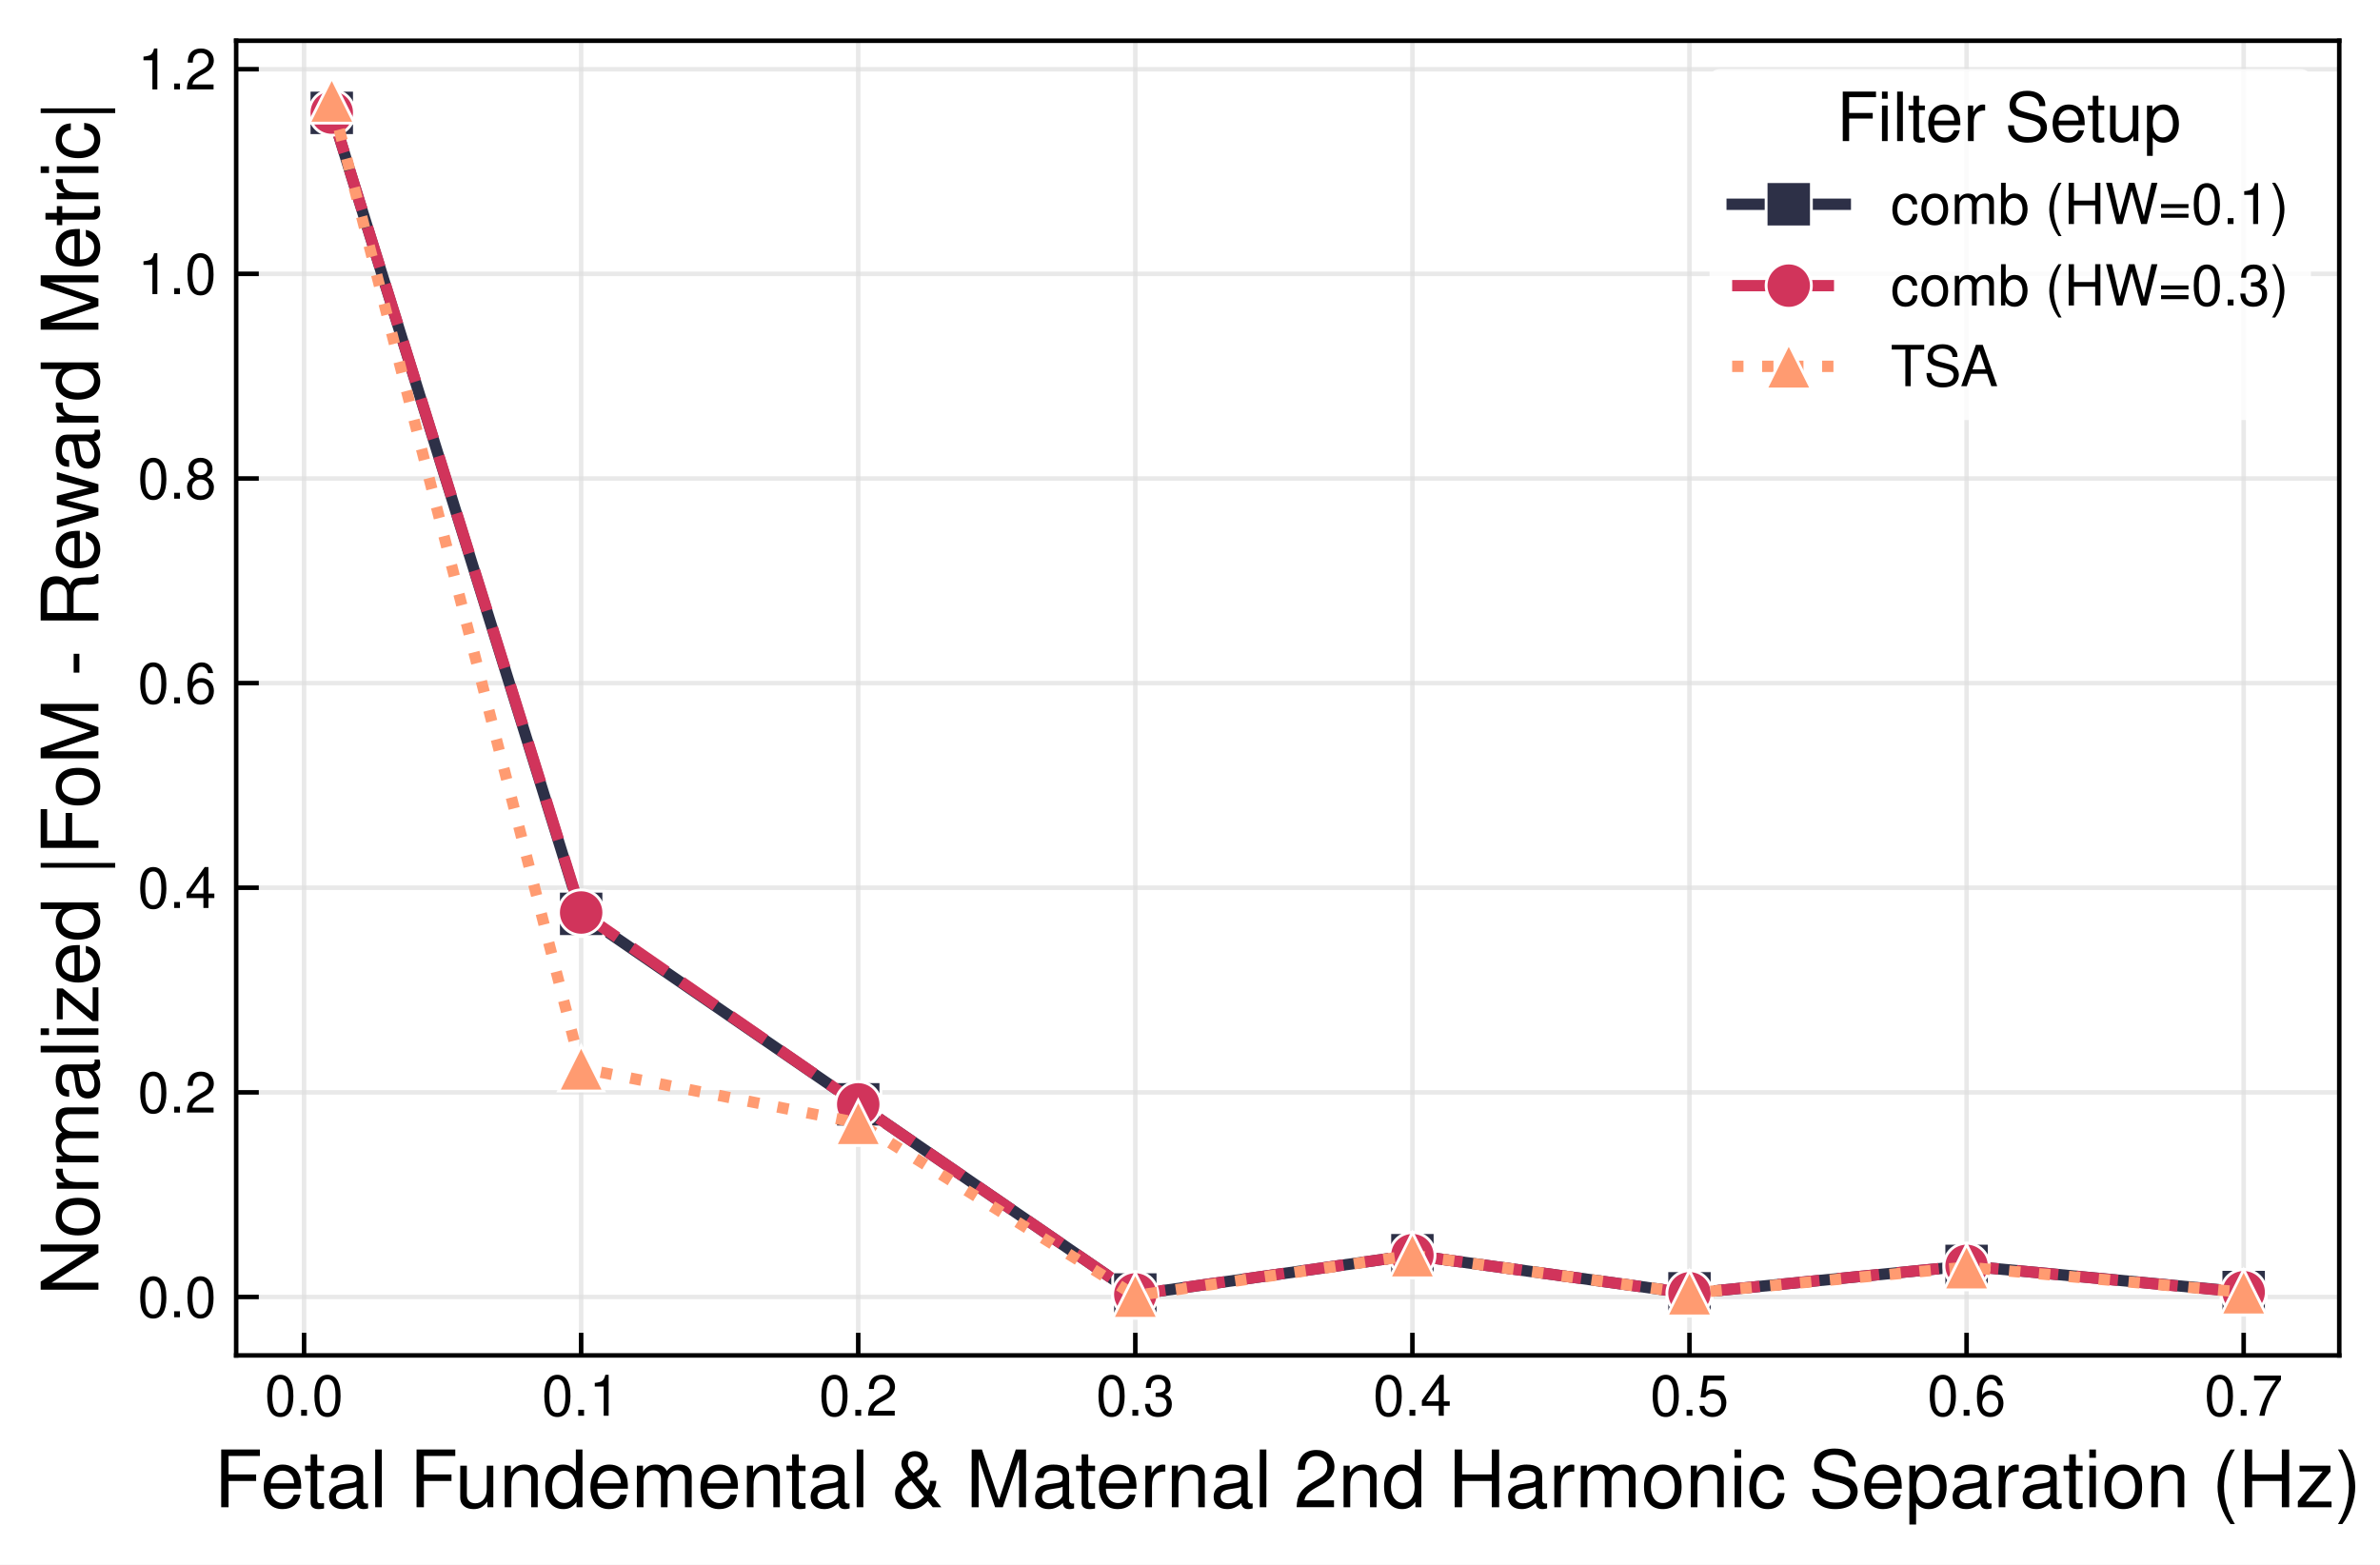
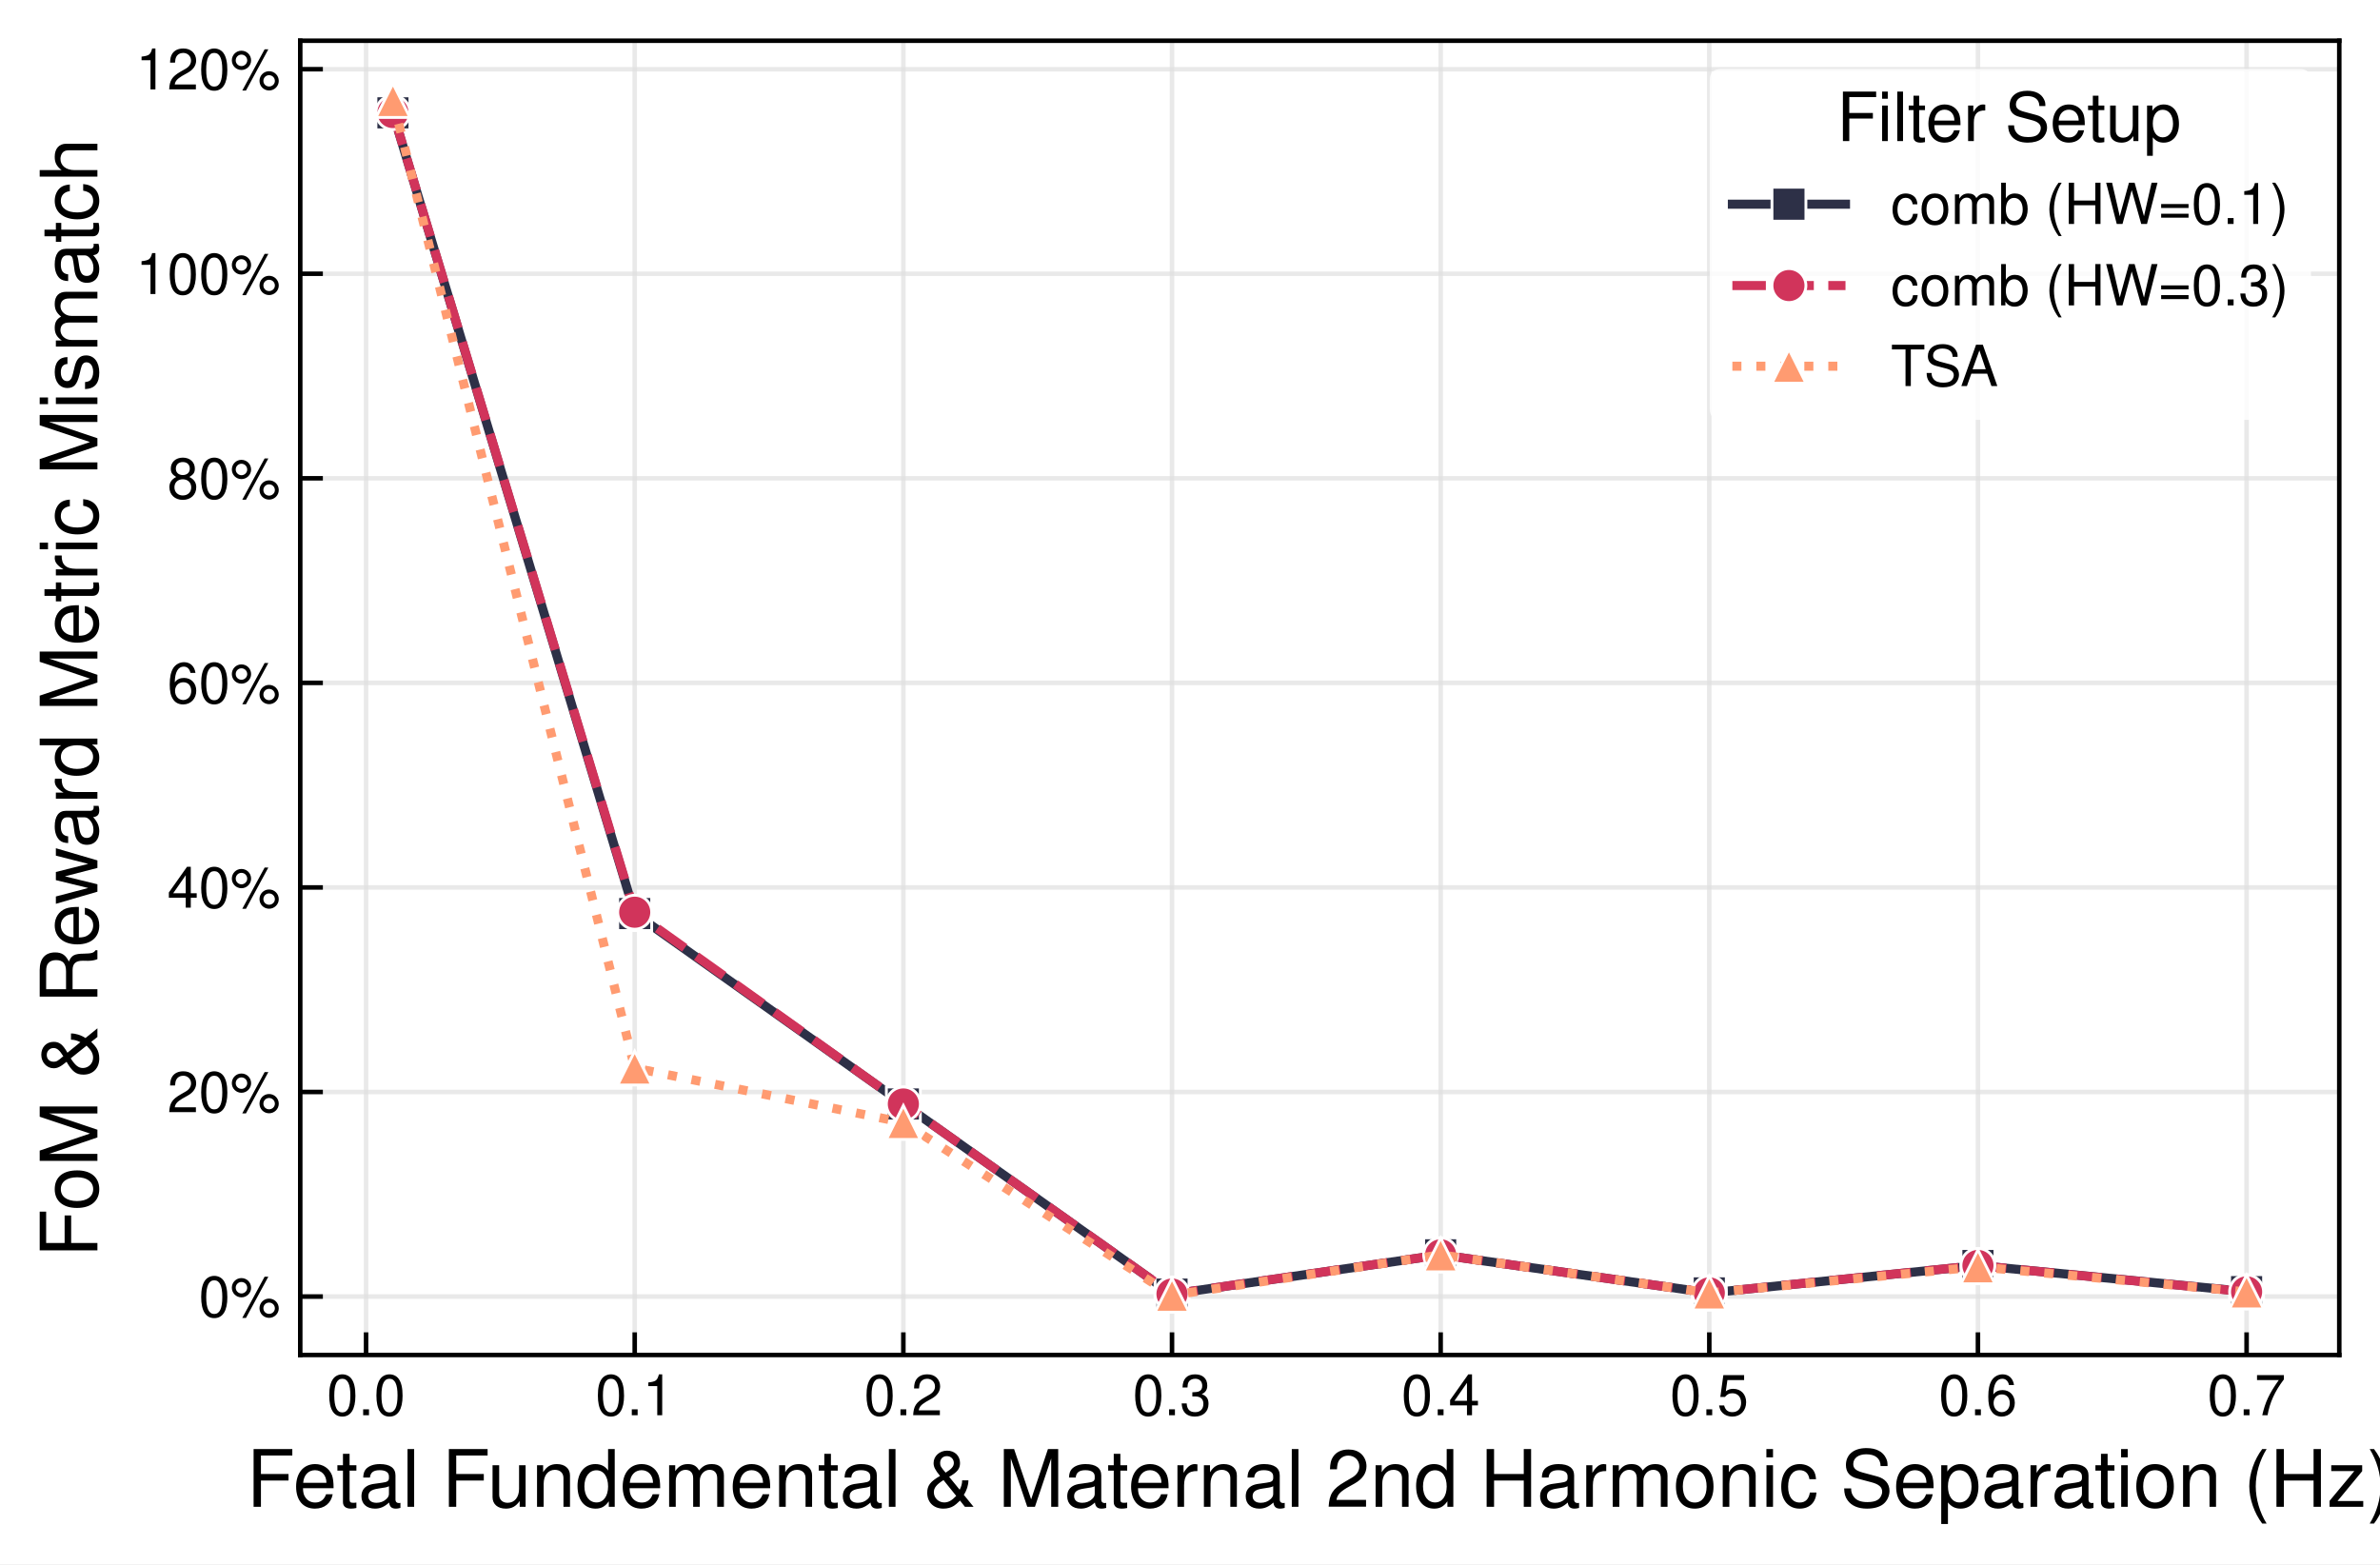
- <svg xmlns="http://www.w3.org/2000/svg" xmlns:xlink="http://www.w3.org/1999/xlink" width="420.608pt" height="276.533pt" viewBox="0 0 420.608 276.533" version="1.1">
+ <svg xmlns="http://www.w3.org/2000/svg" xmlns:xlink="http://www.w3.org/1999/xlink" width="420.743pt" height="276.533pt" viewBox="0 0 420.743 276.533" version="1.1">
  <defs>
    <style type="text/css">*{stroke-linejoin: round; stroke-linecap: butt}</style>
  </defs>
  <g id="figure_1">
    <g id="patch_1">
-       <path d="M 0 276.533  L 420.608 276.533  L 420.608 0  L 0 0  z " style="fill: #ffffff" />
+       <path d="M 0 276.533  L 420.743 276.533  L 420.743 0  L 0 0  z " style="fill: #ffffff" />
    </g>
    <g id="axes_1">
      <g id="patch_2">
-         <path d="M 41.738 239.55  L 413.408 239.55  L 413.408 7.2  L 41.738 7.2  z " style="fill: #ffffff" />
+         <path d="M 53.078 239.55  L 413.543 239.55  L 413.543 7.2  L 53.078 7.2  z " style="fill: #ffffff" />
      </g>
      <g id="matplotlib.axis_1">
        <g id="xtick_1">
          <g id="line2d_1">
-             <path d="M 53.735 239.55  L 53.735 7.2  " clip-path="url(#p3f80f2124c)" style="fill: none; stroke: #e0e0e0; stroke-opacity: 0.7; stroke-width: 0.8; stroke-linecap: square" />
+             <path d="M 64.714 239.55  L 64.714 7.2  " clip-path="url(#p9a731e6261)" style="fill: none; stroke: #e0e0e0; stroke-opacity: 0.7; stroke-width: 0.8; stroke-linecap: square" />
          </g>
          <g id="line2d_2">
            <defs>
-               <path id="mb2c90d64b9" d="M 0 0  L 0 -4  " style="stroke: #000000; stroke-width: 0.8" />
+               <path id="m5a2600b413" d="M 0 0  L 0 -4  " style="stroke: #000000; stroke-width: 0.8" />
            </defs>
            <g>
-               <use xlink:href="#mb2c90d64b9" x="53.735" y="239.55" style="stroke: #000000; stroke-width: 0.8" />
+               <use xlink:href="#m5a2600b413" x="64.714" y="239.55" style="stroke: #000000; stroke-width: 0.8" />
            </g>
          </g>
          <g id="text_1">
-             <text style="font-size: 10px; font-family: 'Helvetica', 'Arial', sans-serif; text-anchor: middle" x="53.735" y="250.208" transform="rotate(-0 53.73538 250.2078)">0.0</text>
+             <text style="font-size: 10px; font-family: 'Helvetica', 'Arial', sans-serif; text-anchor: middle" x="64.714" y="250.208" transform="rotate(-0 64.714 250.2078)">0.0</text>
          </g>
        </g>
        <g id="xtick_2">
          <g id="line2d_3">
-             <path d="M 102.704 239.55  L 102.704 7.2  " clip-path="url(#p3f80f2124c)" style="fill: none; stroke: #e0e0e0; stroke-opacity: 0.7; stroke-width: 0.8; stroke-linecap: square" />
+             <path d="M 112.206 239.55  L 112.206 7.2  " clip-path="url(#p9a731e6261)" style="fill: none; stroke: #e0e0e0; stroke-opacity: 0.7; stroke-width: 0.8; stroke-linecap: square" />
          </g>
          <g id="line2d_4">
            <g>
-               <use xlink:href="#mb2c90d64b9" x="102.704" y="239.55" style="stroke: #000000; stroke-width: 0.8" />
+               <use xlink:href="#m5a2600b413" x="112.206" y="239.55" style="stroke: #000000; stroke-width: 0.8" />
            </g>
          </g>
          <g id="text_2">
-             <text style="font-size: 10px; font-family: 'Helvetica', 'Arial', sans-serif; text-anchor: middle" x="102.704" y="250.208" transform="rotate(-0 102.7038 250.2078)">0.1</text>
+             <text style="font-size: 10px; font-family: 'Helvetica', 'Arial', sans-serif; text-anchor: middle" x="112.206" y="250.208" transform="rotate(-0 112.2061 250.2078)">0.1</text>
          </g>
        </g>
        <g id="xtick_3">
          <g id="line2d_5">
-             <path d="M 151.672 239.55  L 151.672 7.2  " clip-path="url(#p3f80f2124c)" style="fill: none; stroke: #e0e0e0; stroke-opacity: 0.7; stroke-width: 0.8; stroke-linecap: square" />
+             <path d="M 159.698 239.55  L 159.698 7.2  " clip-path="url(#p9a731e6261)" style="fill: none; stroke: #e0e0e0; stroke-opacity: 0.7; stroke-width: 0.8; stroke-linecap: square" />
          </g>
          <g id="line2d_6">
            <g>
-               <use xlink:href="#mb2c90d64b9" x="151.672" y="239.55" style="stroke: #000000; stroke-width: 0.8" />
+               <use xlink:href="#m5a2600b413" x="159.698" y="239.55" style="stroke: #000000; stroke-width: 0.8" />
            </g>
          </g>
          <g id="text_3">
-             <text style="font-size: 10px; font-family: 'Helvetica', 'Arial', sans-serif; text-anchor: middle" x="151.672" y="250.208" transform="rotate(-0 151.6721 250.2078)">0.2</text>
+             <text style="font-size: 10px; font-family: 'Helvetica', 'Arial', sans-serif; text-anchor: middle" x="159.698" y="250.208" transform="rotate(-0 159.6982 250.2078)">0.2</text>
          </g>
        </g>
        <g id="xtick_4">
          <g id="line2d_7">
-             <path d="M 200.641 239.55  L 200.641 7.2  " clip-path="url(#p3f80f2124c)" style="fill: none; stroke: #e0e0e0; stroke-opacity: 0.7; stroke-width: 0.8; stroke-linecap: square" />
+             <path d="M 207.19 239.55  L 207.19 7.2  " clip-path="url(#p9a731e6261)" style="fill: none; stroke: #e0e0e0; stroke-opacity: 0.7; stroke-width: 0.8; stroke-linecap: square" />
          </g>
          <g id="line2d_8">
            <g>
-               <use xlink:href="#mb2c90d64b9" x="200.641" y="239.55" style="stroke: #000000; stroke-width: 0.8" />
+               <use xlink:href="#m5a2600b413" x="207.19" y="239.55" style="stroke: #000000; stroke-width: 0.8" />
            </g>
          </g>
          <g id="text_4">
-             <text style="font-size: 10px; font-family: 'Helvetica', 'Arial', sans-serif; text-anchor: middle" x="200.641" y="250.208" transform="rotate(-0 200.6405 250.2078)">0.3</text>
+             <text style="font-size: 10px; font-family: 'Helvetica', 'Arial', sans-serif; text-anchor: middle" x="207.19" y="250.208" transform="rotate(-0 207.1903 250.2078)">0.3</text>
          </g>
        </g>
        <g id="xtick_5">
          <g id="line2d_9">
-             <path d="M 249.609 239.55  L 249.609 7.2  " clip-path="url(#p3f80f2124c)" style="fill: none; stroke: #e0e0e0; stroke-opacity: 0.7; stroke-width: 0.8; stroke-linecap: square" />
+             <path d="M 254.682 239.55  L 254.682 7.2  " clip-path="url(#p9a731e6261)" style="fill: none; stroke: #e0e0e0; stroke-opacity: 0.7; stroke-width: 0.8; stroke-linecap: square" />
          </g>
          <g id="line2d_10">
            <g>
-               <use xlink:href="#mb2c90d64b9" x="249.609" y="239.55" style="stroke: #000000; stroke-width: 0.8" />
+               <use xlink:href="#m5a2600b413" x="254.682" y="239.55" style="stroke: #000000; stroke-width: 0.8" />
            </g>
          </g>
          <g id="text_5">
-             <text style="font-size: 10px; font-family: 'Helvetica', 'Arial', sans-serif; text-anchor: middle" x="249.609" y="250.208" transform="rotate(-0 249.6089 250.2078)">0.4</text>
+             <text style="font-size: 10px; font-family: 'Helvetica', 'Arial', sans-serif; text-anchor: middle" x="254.682" y="250.208" transform="rotate(-0 254.6824 250.2078)">0.4</text>
          </g>
        </g>
        <g id="xtick_6">
          <g id="line2d_11">
-             <path d="M 298.577 239.55  L 298.577 7.2  " clip-path="url(#p3f80f2124c)" style="fill: none; stroke: #e0e0e0; stroke-opacity: 0.7; stroke-width: 0.8; stroke-linecap: square" />
+             <path d="M 302.174 239.55  L 302.174 7.2  " clip-path="url(#p9a731e6261)" style="fill: none; stroke: #e0e0e0; stroke-opacity: 0.7; stroke-width: 0.8; stroke-linecap: square" />
          </g>
          <g id="line2d_12">
            <g>
-               <use xlink:href="#mb2c90d64b9" x="298.577" y="239.55" style="stroke: #000000; stroke-width: 0.8" />
+               <use xlink:href="#m5a2600b413" x="302.174" y="239.55" style="stroke: #000000; stroke-width: 0.8" />
            </g>
          </g>
          <g id="text_6">
-             <text style="font-size: 10px; font-family: 'Helvetica', 'Arial', sans-serif; text-anchor: middle" x="298.577" y="250.208" transform="rotate(-0 298.5773 250.2078)">0.5</text>
+             <text style="font-size: 10px; font-family: 'Helvetica', 'Arial', sans-serif; text-anchor: middle" x="302.174" y="250.208" transform="rotate(-0 302.1745 250.2078)">0.5</text>
          </g>
        </g>
        <g id="xtick_7">
          <g id="line2d_13">
-             <path d="M 347.546 239.55  L 347.546 7.2  " clip-path="url(#p3f80f2124c)" style="fill: none; stroke: #e0e0e0; stroke-opacity: 0.7; stroke-width: 0.8; stroke-linecap: square" />
+             <path d="M 349.667 239.55  L 349.667 7.2  " clip-path="url(#p9a731e6261)" style="fill: none; stroke: #e0e0e0; stroke-opacity: 0.7; stroke-width: 0.8; stroke-linecap: square" />
          </g>
          <g id="line2d_14">
            <g>
-               <use xlink:href="#mb2c90d64b9" x="347.546" y="239.55" style="stroke: #000000; stroke-width: 0.8" />
+               <use xlink:href="#m5a2600b413" x="349.667" y="239.55" style="stroke: #000000; stroke-width: 0.8" />
            </g>
          </g>
          <g id="text_7">
-             <text style="font-size: 10px; font-family: 'Helvetica', 'Arial', sans-serif; text-anchor: middle" x="347.546" y="250.208" transform="rotate(-0 347.5457 250.2078)">0.6</text>
+             <text style="font-size: 10px; font-family: 'Helvetica', 'Arial', sans-serif; text-anchor: middle" x="349.667" y="250.208" transform="rotate(-0 349.6666 250.2078)">0.6</text>
          </g>
        </g>
        <g id="xtick_8">
          <g id="line2d_15">
-             <path d="M 396.514 239.55  L 396.514 7.2  " clip-path="url(#p3f80f2124c)" style="fill: none; stroke: #e0e0e0; stroke-opacity: 0.7; stroke-width: 0.8; stroke-linecap: square" />
+             <path d="M 397.159 239.55  L 397.159 7.2  " clip-path="url(#p9a731e6261)" style="fill: none; stroke: #e0e0e0; stroke-opacity: 0.7; stroke-width: 0.8; stroke-linecap: square" />
          </g>
          <g id="line2d_16">
            <g>
-               <use xlink:href="#mb2c90d64b9" x="396.514" y="239.55" style="stroke: #000000; stroke-width: 0.8" />
+               <use xlink:href="#m5a2600b413" x="397.159" y="239.55" style="stroke: #000000; stroke-width: 0.8" />
            </g>
          </g>
          <g id="text_8">
-             <text style="font-size: 10px; font-family: 'Helvetica', 'Arial', sans-serif; text-anchor: middle" x="396.514" y="250.208" transform="rotate(-0 396.514 250.2078)">0.7</text>
+             <text style="font-size: 10px; font-family: 'Helvetica', 'Arial', sans-serif; text-anchor: middle" x="397.159" y="250.208" transform="rotate(-0 397.1587 250.2078)">0.7</text>
          </g>
        </g>
        <g id="text_9">
-           <text style="font-size: 14px; font-family: 'Helvetica', 'Arial', sans-serif; text-anchor: middle" x="227.573" y="266.387" transform="rotate(-0 227.5731 266.3869)">Fetal Fundemental &amp; Maternal 2nd Harmonic Separation (Hz)</text>
+           <text style="font-size: 14px; font-family: 'Helvetica', 'Arial', sans-serif; text-anchor: middle" x="233.311" y="266.387" transform="rotate(-0 233.3109 266.3869)">Fetal Fundemental &amp; Maternal 2nd Harmonic Separation (Hz)</text>
        </g>
      </g>
      <g id="matplotlib.axis_2">
        <g id="ytick_1">
          <g id="line2d_17">
-             <path d="M 41.738 229.221  L 413.408 229.221  " clip-path="url(#p3f80f2124c)" style="fill: none; stroke: #e0e0e0; stroke-opacity: 0.7; stroke-width: 0.8; stroke-linecap: square" />
+             <path d="M 53.078 229.221  L 413.543 229.221  " clip-path="url(#p9a731e6261)" style="fill: none; stroke: #e0e0e0; stroke-opacity: 0.7; stroke-width: 0.8; stroke-linecap: square" />
          </g>
          <g id="line2d_18">
            <defs>
-               <path id="m7b11d863fd" d="M 0 0  L 4 0  " style="stroke: #000000; stroke-width: 0.8" />
+               <path id="m4df3da4e29" d="M 0 0  L 4 0  " style="stroke: #000000; stroke-width: 0.8" />
            </defs>
            <g>
-               <use xlink:href="#m7b11d863fd" x="41.738" y="229.221" style="stroke: #000000; stroke-width: 0.8" />
+               <use xlink:href="#m4df3da4e29" x="53.078" y="229.221" style="stroke: #000000; stroke-width: 0.8" />
            </g>
          </g>
          <g id="text_10">
-             <text style="font-size: 10px; font-family: 'Helvetica', 'Arial', sans-serif; text-anchor: end" x="38.238" y="232.8" transform="rotate(-0 38.23812 232.7999)">0.0</text>
+             <text style="font-size: 10px; font-family: 'Helvetica', 'Arial', sans-serif; text-anchor: end" x="49.578" y="232.8" transform="rotate(-0 49.57844 232.7999)">0%</text>
          </g>
        </g>
        <g id="ytick_2">
          <g id="line2d_19">
-             <path d="M 41.738 193.056  L 413.408 193.056  " clip-path="url(#p3f80f2124c)" style="fill: none; stroke: #e0e0e0; stroke-opacity: 0.7; stroke-width: 0.8; stroke-linecap: square" />
+             <path d="M 53.078 193.056  L 413.543 193.056  " clip-path="url(#p9a731e6261)" style="fill: none; stroke: #e0e0e0; stroke-opacity: 0.7; stroke-width: 0.8; stroke-linecap: square" />
          </g>
          <g id="line2d_20">
            <g>
-               <use xlink:href="#m7b11d863fd" x="41.738" y="193.056" style="stroke: #000000; stroke-width: 0.8" />
+               <use xlink:href="#m4df3da4e29" x="53.078" y="193.056" style="stroke: #000000; stroke-width: 0.8" />
            </g>
          </g>
          <g id="text_11">
-             <text style="font-size: 10px; font-family: 'Helvetica', 'Arial', sans-serif; text-anchor: end" x="38.238" y="196.635" transform="rotate(-0 38.23812 196.635)">0.2</text>
+             <text style="font-size: 10px; font-family: 'Helvetica', 'Arial', sans-serif; text-anchor: end" x="49.578" y="196.635" transform="rotate(-0 49.57844 196.635)">20%</text>
          </g>
        </g>
        <g id="ytick_3">
          <g id="line2d_21">
-             <path d="M 41.738 156.891  L 413.408 156.891  " clip-path="url(#p3f80f2124c)" style="fill: none; stroke: #e0e0e0; stroke-opacity: 0.7; stroke-width: 0.8; stroke-linecap: square" />
+             <path d="M 53.078 156.891  L 413.543 156.891  " clip-path="url(#p9a731e6261)" style="fill: none; stroke: #e0e0e0; stroke-opacity: 0.7; stroke-width: 0.8; stroke-linecap: square" />
          </g>
          <g id="line2d_22">
            <g>
-               <use xlink:href="#m7b11d863fd" x="41.738" y="156.891" style="stroke: #000000; stroke-width: 0.8" />
+               <use xlink:href="#m4df3da4e29" x="53.078" y="156.891" style="stroke: #000000; stroke-width: 0.8" />
            </g>
          </g>
          <g id="text_12">
-             <text style="font-size: 10px; font-family: 'Helvetica', 'Arial', sans-serif; text-anchor: end" x="38.238" y="160.47" transform="rotate(-0 38.23812 160.4702)">0.4</text>
+             <text style="font-size: 10px; font-family: 'Helvetica', 'Arial', sans-serif; text-anchor: end" x="49.578" y="160.47" transform="rotate(-0 49.57844 160.4702)">40%</text>
          </g>
        </g>
        <g id="ytick_4">
          <g id="line2d_23">
-             <path d="M 41.738 120.726  L 413.408 120.726  " clip-path="url(#p3f80f2124c)" style="fill: none; stroke: #e0e0e0; stroke-opacity: 0.7; stroke-width: 0.8; stroke-linecap: square" />
+             <path d="M 53.078 120.726  L 413.543 120.726  " clip-path="url(#p9a731e6261)" style="fill: none; stroke: #e0e0e0; stroke-opacity: 0.7; stroke-width: 0.8; stroke-linecap: square" />
          </g>
          <g id="line2d_24">
            <g>
-               <use xlink:href="#m7b11d863fd" x="41.738" y="120.726" style="stroke: #000000; stroke-width: 0.8" />
+               <use xlink:href="#m4df3da4e29" x="53.078" y="120.726" style="stroke: #000000; stroke-width: 0.8" />
            </g>
          </g>
          <g id="text_13">
-             <text style="font-size: 10px; font-family: 'Helvetica', 'Arial', sans-serif; text-anchor: end" x="38.238" y="124.305" transform="rotate(-0 38.23812 124.3053)">0.6</text>
+             <text style="font-size: 10px; font-family: 'Helvetica', 'Arial', sans-serif; text-anchor: end" x="49.578" y="124.305" transform="rotate(-0 49.57844 124.3053)">60%</text>
          </g>
        </g>
        <g id="ytick_5">
          <g id="line2d_25">
-             <path d="M 41.738 84.562  L 413.408 84.562  " clip-path="url(#p3f80f2124c)" style="fill: none; stroke: #e0e0e0; stroke-opacity: 0.7; stroke-width: 0.8; stroke-linecap: square" />
+             <path d="M 53.078 84.562  L 413.543 84.562  " clip-path="url(#p9a731e6261)" style="fill: none; stroke: #e0e0e0; stroke-opacity: 0.7; stroke-width: 0.8; stroke-linecap: square" />
          </g>
          <g id="line2d_26">
            <g>
-               <use xlink:href="#m7b11d863fd" x="41.738" y="84.562" style="stroke: #000000; stroke-width: 0.8" />
+               <use xlink:href="#m4df3da4e29" x="53.078" y="84.562" style="stroke: #000000; stroke-width: 0.8" />
            </g>
          </g>
          <g id="text_14">
-             <text style="font-size: 10px; font-family: 'Helvetica', 'Arial', sans-serif; text-anchor: end" x="38.238" y="88.14" transform="rotate(-0 38.23812 88.14045)">0.8</text>
+             <text style="font-size: 10px; font-family: 'Helvetica', 'Arial', sans-serif; text-anchor: end" x="49.578" y="88.14" transform="rotate(-0 49.57844 88.14045)">80%</text>
          </g>
        </g>
        <g id="ytick_6">
          <g id="line2d_27">
-             <path d="M 41.738 48.397  L 413.408 48.397  " clip-path="url(#p3f80f2124c)" style="fill: none; stroke: #e0e0e0; stroke-opacity: 0.7; stroke-width: 0.8; stroke-linecap: square" />
+             <path d="M 53.078 48.397  L 413.543 48.397  " clip-path="url(#p9a731e6261)" style="fill: none; stroke: #e0e0e0; stroke-opacity: 0.7; stroke-width: 0.8; stroke-linecap: square" />
          </g>
          <g id="line2d_28">
            <g>
-               <use xlink:href="#m7b11d863fd" x="41.738" y="48.397" style="stroke: #000000; stroke-width: 0.8" />
+               <use xlink:href="#m4df3da4e29" x="53.078" y="48.397" style="stroke: #000000; stroke-width: 0.8" />
            </g>
          </g>
          <g id="text_15">
-             <text style="font-size: 10px; font-family: 'Helvetica', 'Arial', sans-serif; text-anchor: end" x="38.238" y="51.976" transform="rotate(-0 38.23812 51.97559)">1.0</text>
+             <text style="font-size: 10px; font-family: 'Helvetica', 'Arial', sans-serif; text-anchor: end" x="49.578" y="51.976" transform="rotate(-0 49.57844 51.97559)">100%</text>
          </g>
        </g>
        <g id="ytick_7">
          <g id="line2d_29">
-             <path d="M 41.738 12.232  L 413.408 12.232  " clip-path="url(#p3f80f2124c)" style="fill: none; stroke: #e0e0e0; stroke-opacity: 0.7; stroke-width: 0.8; stroke-linecap: square" />
+             <path d="M 53.078 12.232  L 413.543 12.232  " clip-path="url(#p9a731e6261)" style="fill: none; stroke: #e0e0e0; stroke-opacity: 0.7; stroke-width: 0.8; stroke-linecap: square" />
          </g>
          <g id="line2d_30">
            <g>
-               <use xlink:href="#m7b11d863fd" x="41.738" y="12.232" style="stroke: #000000; stroke-width: 0.8" />
+               <use xlink:href="#m4df3da4e29" x="53.078" y="12.232" style="stroke: #000000; stroke-width: 0.8" />
            </g>
          </g>
          <g id="text_16">
-             <text style="font-size: 10px; font-family: 'Helvetica', 'Arial', sans-serif; text-anchor: end" x="38.238" y="15.811" transform="rotate(-0 38.23812 15.81073)">1.2</text>
+             <text style="font-size: 10px; font-family: 'Helvetica', 'Arial', sans-serif; text-anchor: end" x="49.578" y="15.811" transform="rotate(-0 49.57844 15.81073)">120%</text>
          </g>
        </g>
        <g id="text_17">
-           <text style="font-size: 14px; font-family: 'Helvetica', 'Arial', sans-serif; text-anchor: middle" x="17.392" y="123.375" transform="rotate(-90 17.39156 123.375)">Normalized |FoM - Reward Metric|</text>
+           <text style="font-size: 14px; font-family: 'Helvetica', 'Arial', sans-serif; text-anchor: middle" x="17.221" y="123.375" transform="rotate(-90 17.22094 123.375)">FoM &amp; Reward Metric Mismatch</text>
        </g>
      </g>
      <g id="line2d_31">
-         <path d="M 58.632 19.949  L 102.704 161.512  L 151.672 195.174  L 200.641 228.787  L 249.609 221.843  L 298.577 228.576  L 347.546 223.733  L 396.514 228.353  " clip-path="url(#p3f80f2124c)" style="fill: none; stroke: #2d3047; stroke-width: 2; stroke-linecap: square" />
+         <path d="M 69.463 19.949  L 112.206 161.512  L 159.698 195.174  L 207.19 228.787  L 254.682 221.843  L 302.174 228.576  L 349.667 223.733  L 397.159 228.353  " clip-path="url(#p9a731e6261)" style="fill: none; stroke: #2d3047; stroke-width: 1.6; stroke-linecap: square" />
        <defs>
-           <path id="m6b9525328c" d="M -4 4  L 4 4  L 4 -4  L -4 -4  z " style="stroke: #ffffff; stroke-width: 0.5; stroke-linejoin: miter" />
+           <path id="m5c84b99bbc" d="M -3 3  L 3 3  L 3 -3  L -3 -3  z " style="stroke: #ffffff; stroke-width: 0.5; stroke-linejoin: miter" />
        </defs>
-         <g clip-path="url(#p3f80f2124c)">
-           <use xlink:href="#m6b9525328c" x="58.632" y="19.949" style="fill: #2d3047; stroke: #ffffff; stroke-width: 0.5; stroke-linejoin: miter" />
-           <use xlink:href="#m6b9525328c" x="102.704" y="161.512" style="fill: #2d3047; stroke: #ffffff; stroke-width: 0.5; stroke-linejoin: miter" />
-           <use xlink:href="#m6b9525328c" x="151.672" y="195.174" style="fill: #2d3047; stroke: #ffffff; stroke-width: 0.5; stroke-linejoin: miter" />
-           <use xlink:href="#m6b9525328c" x="200.641" y="228.787" style="fill: #2d3047; stroke: #ffffff; stroke-width: 0.5; stroke-linejoin: miter" />
-           <use xlink:href="#m6b9525328c" x="249.609" y="221.843" style="fill: #2d3047; stroke: #ffffff; stroke-width: 0.5; stroke-linejoin: miter" />
-           <use xlink:href="#m6b9525328c" x="298.577" y="228.576" style="fill: #2d3047; stroke: #ffffff; stroke-width: 0.5; stroke-linejoin: miter" />
-           <use xlink:href="#m6b9525328c" x="347.546" y="223.733" style="fill: #2d3047; stroke: #ffffff; stroke-width: 0.5; stroke-linejoin: miter" />
-           <use xlink:href="#m6b9525328c" x="396.514" y="228.353" style="fill: #2d3047; stroke: #ffffff; stroke-width: 0.5; stroke-linejoin: miter" />
+         <g clip-path="url(#p9a731e6261)">
+           <use xlink:href="#m5c84b99bbc" x="69.463" y="19.949" style="fill: #2d3047; stroke: #ffffff; stroke-width: 0.5; stroke-linejoin: miter" />
+           <use xlink:href="#m5c84b99bbc" x="112.206" y="161.512" style="fill: #2d3047; stroke: #ffffff; stroke-width: 0.5; stroke-linejoin: miter" />
+           <use xlink:href="#m5c84b99bbc" x="159.698" y="195.174" style="fill: #2d3047; stroke: #ffffff; stroke-width: 0.5; stroke-linejoin: miter" />
+           <use xlink:href="#m5c84b99bbc" x="207.19" y="228.787" style="fill: #2d3047; stroke: #ffffff; stroke-width: 0.5; stroke-linejoin: miter" />
+           <use xlink:href="#m5c84b99bbc" x="254.682" y="221.843" style="fill: #2d3047; stroke: #ffffff; stroke-width: 0.5; stroke-linejoin: miter" />
+           <use xlink:href="#m5c84b99bbc" x="302.174" y="228.576" style="fill: #2d3047; stroke: #ffffff; stroke-width: 0.5; stroke-linejoin: miter" />
+           <use xlink:href="#m5c84b99bbc" x="349.667" y="223.733" style="fill: #2d3047; stroke: #ffffff; stroke-width: 0.5; stroke-linejoin: miter" />
+           <use xlink:href="#m5c84b99bbc" x="397.159" y="228.353" style="fill: #2d3047; stroke: #ffffff; stroke-width: 0.5; stroke-linejoin: miter" />
        </g>
      </g>
      <g id="line2d_32">
-         <path d="M 58.632 19.897  L 102.704 161.273  L 151.672 195.178  L 200.641 228.777  L 249.609 221.843  L 298.577 228.576  L 347.546 223.728  L 396.514 228.393  " clip-path="url(#p3f80f2124c)" style="fill: none; stroke-dasharray: 7.4,3.2; stroke-dashoffset: 0; stroke: #d1345b; stroke-width: 2" />
+         <path d="M 69.463 19.897  L 112.206 161.273  L 159.698 195.178  L 207.19 228.777  L 254.682 221.843  L 302.174 228.576  L 349.667 223.728  L 397.159 228.393  " clip-path="url(#p9a731e6261)" style="fill: none; stroke-dasharray: 5.92,2.56; stroke-dashoffset: 0; stroke: #d1345b; stroke-width: 1.6" />
        <defs>
-           <path id="mb5dac227b2" d="M 0 4  C 1.061 4 2.078 3.579 2.828 2.828  C 3.579 2.078 4 1.061 4 0  C 4 -1.061 3.579 -2.078 2.828 -2.828  C 2.078 -3.579 1.061 -4 0 -4  C -1.061 -4 -2.078 -3.579 -2.828 -2.828  C -3.579 -2.078 -4 -1.061 -4 0  C -4 1.061 -3.579 2.078 -2.828 2.828  C -2.078 3.579 -1.061 4 0 4  z " style="stroke: #ffffff; stroke-width: 0.5" />
+           <path id="mf87fcded0f" d="M 0 3  C 0.796 3 1.559 2.684 2.121 2.121  C 2.684 1.559 3 0.796 3 0  C 3 -0.796 2.684 -1.559 2.121 -2.121  C 1.559 -2.684 0.796 -3 0 -3  C -0.796 -3 -1.559 -2.684 -2.121 -2.121  C -2.684 -1.559 -3 -0.796 -3 0  C -3 0.796 -2.684 1.559 -2.121 2.121  C -1.559 2.684 -0.796 3 0 3  z " style="stroke: #ffffff; stroke-width: 0.5" />
        </defs>
-         <g clip-path="url(#p3f80f2124c)">
-           <use xlink:href="#mb5dac227b2" x="58.632" y="19.897" style="fill: #d1345b; stroke: #ffffff; stroke-width: 0.5" />
-           <use xlink:href="#mb5dac227b2" x="102.704" y="161.273" style="fill: #d1345b; stroke: #ffffff; stroke-width: 0.5" />
-           <use xlink:href="#mb5dac227b2" x="151.672" y="195.178" style="fill: #d1345b; stroke: #ffffff; stroke-width: 0.5" />
-           <use xlink:href="#mb5dac227b2" x="200.641" y="228.777" style="fill: #d1345b; stroke: #ffffff; stroke-width: 0.5" />
-           <use xlink:href="#mb5dac227b2" x="249.609" y="221.843" style="fill: #d1345b; stroke: #ffffff; stroke-width: 0.5" />
-           <use xlink:href="#mb5dac227b2" x="298.577" y="228.576" style="fill: #d1345b; stroke: #ffffff; stroke-width: 0.5" />
-           <use xlink:href="#mb5dac227b2" x="347.546" y="223.728" style="fill: #d1345b; stroke: #ffffff; stroke-width: 0.5" />
-           <use xlink:href="#mb5dac227b2" x="396.514" y="228.393" style="fill: #d1345b; stroke: #ffffff; stroke-width: 0.5" />
+         <g clip-path="url(#p9a731e6261)">
+           <use xlink:href="#mf87fcded0f" x="69.463" y="19.897" style="fill: #d1345b; stroke: #ffffff; stroke-width: 0.5" />
+           <use xlink:href="#mf87fcded0f" x="112.206" y="161.273" style="fill: #d1345b; stroke: #ffffff; stroke-width: 0.5" />
+           <use xlink:href="#mf87fcded0f" x="159.698" y="195.178" style="fill: #d1345b; stroke: #ffffff; stroke-width: 0.5" />
+           <use xlink:href="#mf87fcded0f" x="207.19" y="228.777" style="fill: #d1345b; stroke: #ffffff; stroke-width: 0.5" />
+           <use xlink:href="#mf87fcded0f" x="254.682" y="221.843" style="fill: #d1345b; stroke: #ffffff; stroke-width: 0.5" />
+           <use xlink:href="#mf87fcded0f" x="302.174" y="228.576" style="fill: #d1345b; stroke: #ffffff; stroke-width: 0.5" />
+           <use xlink:href="#mf87fcded0f" x="349.667" y="223.728" style="fill: #d1345b; stroke: #ffffff; stroke-width: 0.5" />
+           <use xlink:href="#mf87fcded0f" x="397.159" y="228.393" style="fill: #d1345b; stroke: #ffffff; stroke-width: 0.5" />
        </g>
      </g>
      <g id="line2d_33">
-         <path d="M 58.632 17.761  L 102.704 188.82  L 151.672 198.448  L 200.641 228.989  L 249.609 221.847  L 298.577 228.575  L 347.546 223.961  L 396.514 228.397  " clip-path="url(#p3f80f2124c)" style="fill: none; stroke-dasharray: 2,3.3; stroke-dashoffset: 0; stroke: #ff9b71; stroke-width: 2" />
+         <path d="M 69.463 17.761  L 112.206 188.82  L 159.698 198.448  L 207.19 228.989  L 254.682 221.847  L 302.174 228.575  L 349.667 223.961  L 397.159 228.397  " clip-path="url(#p9a731e6261)" style="fill: none; stroke-dasharray: 1.6,2.64; stroke-dashoffset: 0; stroke: #ff9b71; stroke-width: 1.6" />
        <defs>
-           <path id="m62c7d5814b" d="M 0 -4  L -4 4  L 4 4  z " style="stroke: #ffffff; stroke-width: 0.5; stroke-linejoin: miter" />
+           <path id="mf8387f46f7" d="M 0 -3  L -3 3  L 3 3  z " style="stroke: #ffffff; stroke-width: 0.5; stroke-linejoin: miter" />
        </defs>
-         <g clip-path="url(#p3f80f2124c)">
-           <use xlink:href="#m62c7d5814b" x="58.632" y="17.761" style="fill: #ff9b71; stroke: #ffffff; stroke-width: 0.5; stroke-linejoin: miter" />
-           <use xlink:href="#m62c7d5814b" x="102.704" y="188.82" style="fill: #ff9b71; stroke: #ffffff; stroke-width: 0.5; stroke-linejoin: miter" />
-           <use xlink:href="#m62c7d5814b" x="151.672" y="198.448" style="fill: #ff9b71; stroke: #ffffff; stroke-width: 0.5; stroke-linejoin: miter" />
-           <use xlink:href="#m62c7d5814b" x="200.641" y="228.989" style="fill: #ff9b71; stroke: #ffffff; stroke-width: 0.5; stroke-linejoin: miter" />
-           <use xlink:href="#m62c7d5814b" x="249.609" y="221.847" style="fill: #ff9b71; stroke: #ffffff; stroke-width: 0.5; stroke-linejoin: miter" />
-           <use xlink:href="#m62c7d5814b" x="298.577" y="228.575" style="fill: #ff9b71; stroke: #ffffff; stroke-width: 0.5; stroke-linejoin: miter" />
-           <use xlink:href="#m62c7d5814b" x="347.546" y="223.961" style="fill: #ff9b71; stroke: #ffffff; stroke-width: 0.5; stroke-linejoin: miter" />
-           <use xlink:href="#m62c7d5814b" x="396.514" y="228.397" style="fill: #ff9b71; stroke: #ffffff; stroke-width: 0.5; stroke-linejoin: miter" />
+         <g clip-path="url(#p9a731e6261)">
+           <use xlink:href="#mf8387f46f7" x="69.463" y="17.761" style="fill: #ff9b71; stroke: #ffffff; stroke-width: 0.5; stroke-linejoin: miter" />
+           <use xlink:href="#mf8387f46f7" x="112.206" y="188.82" style="fill: #ff9b71; stroke: #ffffff; stroke-width: 0.5; stroke-linejoin: miter" />
+           <use xlink:href="#mf8387f46f7" x="159.698" y="198.448" style="fill: #ff9b71; stroke: #ffffff; stroke-width: 0.5; stroke-linejoin: miter" />
+           <use xlink:href="#mf8387f46f7" x="207.19" y="228.989" style="fill: #ff9b71; stroke: #ffffff; stroke-width: 0.5; stroke-linejoin: miter" />
+           <use xlink:href="#mf8387f46f7" x="254.682" y="221.847" style="fill: #ff9b71; stroke: #ffffff; stroke-width: 0.5; stroke-linejoin: miter" />
+           <use xlink:href="#mf8387f46f7" x="302.174" y="228.575" style="fill: #ff9b71; stroke: #ffffff; stroke-width: 0.5; stroke-linejoin: miter" />
+           <use xlink:href="#mf8387f46f7" x="349.667" y="223.961" style="fill: #ff9b71; stroke: #ffffff; stroke-width: 0.5; stroke-linejoin: miter" />
+           <use xlink:href="#mf8387f46f7" x="397.159" y="228.397" style="fill: #ff9b71; stroke: #ffffff; stroke-width: 0.5; stroke-linejoin: miter" />
        </g>
      </g>
      <g id="patch_3">
-         <path d="M 41.738 239.55  L 41.738 7.2  " style="fill: none; stroke: #000000; stroke-width: 0.8; stroke-linejoin: miter; stroke-linecap: square" />
+         <path d="M 53.078 239.55  L 53.078 7.2  " style="fill: none; stroke: #000000; stroke-width: 0.8; stroke-linejoin: miter; stroke-linecap: square" />
      </g>
      <g id="patch_4">
-         <path d="M 413.408 239.55  L 413.408 7.2  " style="fill: none; stroke: #000000; stroke-width: 0.8; stroke-linejoin: miter; stroke-linecap: square" />
+         <path d="M 413.543 239.55  L 413.543 7.2  " style="fill: none; stroke: #000000; stroke-width: 0.8; stroke-linejoin: miter; stroke-linecap: square" />
      </g>
      <g id="patch_5">
-         <path d="M 41.738 239.55  L 413.408 239.55  " style="fill: none; stroke: #000000; stroke-width: 0.8; stroke-linejoin: miter; stroke-linecap: square" />
+         <path d="M 53.078 239.55  L 413.543 239.55  " style="fill: none; stroke: #000000; stroke-width: 0.8; stroke-linejoin: miter; stroke-linecap: square" />
      </g>
      <g id="patch_6">
-         <path d="M 41.738 7.2  L 413.408 7.2  " style="fill: none; stroke: #000000; stroke-width: 0.8; stroke-linejoin: miter; stroke-linecap: square" />
+         <path d="M 53.078 7.2  L 413.543 7.2  " style="fill: none; stroke: #000000; stroke-width: 0.8; stroke-linejoin: miter; stroke-linecap: square" />
      </g>
      <g id="legend_1">
        <g id="patch_7">
-           <path d="M 304.118 74.235  L 406.408 74.235  Q 408.408 74.235 408.408 72.235  L 408.408 14.2  Q 408.408 12.2 406.408 12.2  L 304.118 12.2  Q 302.118 12.2 302.118 14.2  L 302.118 72.235  Q 302.118 74.235 304.118 74.235  z " style="fill: #ffffff; opacity: 0.8" />
+           <path d="M 304.253 74.235  L 406.543 74.235  Q 408.543 74.235 408.543 72.235  L 408.543 14.2  Q 408.543 12.2 406.543 12.2  L 304.253 12.2  Q 302.253 12.2 302.253 14.2  L 302.253 72.235  Q 302.253 74.235 304.253 74.235  z " style="fill: #ffffff; opacity: 0.8" />
        </g>
        <g id="text_18">
-           <text style="font-size: 12px; font-family: 'Helvetica', 'Arial', sans-serif; text-anchor: start" x="324.585" y="24.936" transform="rotate(-0 324.585 24.93563)">Filter Setup</text>
+           <text style="font-size: 12px; font-family: 'Helvetica', 'Arial', sans-serif; text-anchor: start" x="324.72" y="24.936" transform="rotate(-0 324.7203 24.93563)">Filter Setup</text>
        </g>
        <g id="line2d_34">
-           <path d="M 306.118 36.1  L 316.118 36.1  L 326.118 36.1  " style="fill: none; stroke: #2d3047; stroke-width: 2; stroke-linecap: square" />
+           <path d="M 306.253 36.1  L 316.253 36.1  L 326.253 36.1  " style="fill: none; stroke: #2d3047; stroke-width: 1.6; stroke-linecap: square" />
          <g>
-             <use xlink:href="#m6b9525328c" x="316.118" y="36.1" style="fill: #2d3047; stroke: #ffffff; stroke-width: 0.5; stroke-linejoin: miter" />
+             <use xlink:href="#m5c84b99bbc" x="316.253" y="36.1" style="fill: #2d3047; stroke: #ffffff; stroke-width: 0.5; stroke-linejoin: miter" />
          </g>
        </g>
        <g id="text_19">
-           <text style="font-size: 10px; font-family: 'Helvetica', 'Arial', sans-serif; text-anchor: start" x="334.118" y="39.6" transform="rotate(-0 334.1175 39.60031)">comb (HW=0.1)</text>
+           <text style="font-size: 10px; font-family: 'Helvetica', 'Arial', sans-serif; text-anchor: start" x="334.253" y="39.6" transform="rotate(-0 334.2528 39.60031)">comb (HW=0.1)</text>
        </g>
        <g id="line2d_35">
-           <path d="M 306.118 50.485  L 316.118 50.485  L 326.118 50.485  " style="fill: none; stroke-dasharray: 7.4,3.2; stroke-dashoffset: 0; stroke: #d1345b; stroke-width: 2" />
+           <path d="M 306.253 50.485  L 316.253 50.485  L 326.253 50.485  " style="fill: none; stroke-dasharray: 5.92,2.56; stroke-dashoffset: 0; stroke: #d1345b; stroke-width: 1.6" />
          <g>
-             <use xlink:href="#mb5dac227b2" x="316.118" y="50.485" style="fill: #d1345b; stroke: #ffffff; stroke-width: 0.5" />
+             <use xlink:href="#mf87fcded0f" x="316.253" y="50.485" style="fill: #d1345b; stroke: #ffffff; stroke-width: 0.5" />
          </g>
        </g>
        <g id="text_20">
-           <text style="font-size: 10px; font-family: 'Helvetica', 'Arial', sans-serif; text-anchor: start" x="334.118" y="53.985" transform="rotate(-0 334.1175 53.98469)">comb (HW=0.3)</text>
+           <text style="font-size: 10px; font-family: 'Helvetica', 'Arial', sans-serif; text-anchor: start" x="334.253" y="53.985" transform="rotate(-0 334.2528 53.98469)">comb (HW=0.3)</text>
        </g>
        <g id="line2d_36">
-           <path d="M 306.118 64.747  L 316.118 64.747  L 326.118 64.747  " style="fill: none; stroke-dasharray: 2,3.3; stroke-dashoffset: 0; stroke: #ff9b71; stroke-width: 2" />
+           <path d="M 306.253 64.747  L 316.253 64.747  L 326.253 64.747  " style="fill: none; stroke-dasharray: 1.6,2.64; stroke-dashoffset: 0; stroke: #ff9b71; stroke-width: 1.6" />
          <g>
-             <use xlink:href="#m62c7d5814b" x="316.118" y="64.747" style="fill: #ff9b71; stroke: #ffffff; stroke-width: 0.5; stroke-linejoin: miter" />
+             <use xlink:href="#mf8387f46f7" x="316.253" y="64.747" style="fill: #ff9b71; stroke: #ffffff; stroke-width: 0.5; stroke-linejoin: miter" />
          </g>
        </g>
        <g id="text_21">
-           <text style="font-size: 10px; font-family: 'Helvetica', 'Arial', sans-serif; text-anchor: start" x="334.118" y="68.247" transform="rotate(-0 334.1175 68.24719)">TSA</text>
+           <text style="font-size: 10px; font-family: 'Helvetica', 'Arial', sans-serif; text-anchor: start" x="334.253" y="68.247" transform="rotate(-0 334.2528 68.24719)">TSA</text>
        </g>
      </g>
    </g>
  </g>
  <defs>
-     <clipPath id="p3f80f2124c">
-       <rect x="41.738" y="7.2" width="371.67" height="232.35" />
+     <clipPath id="p9a731e6261">
+       <rect x="53.078" y="7.2" width="360.465" height="232.35" />
    </clipPath>
  </defs>
</svg>
